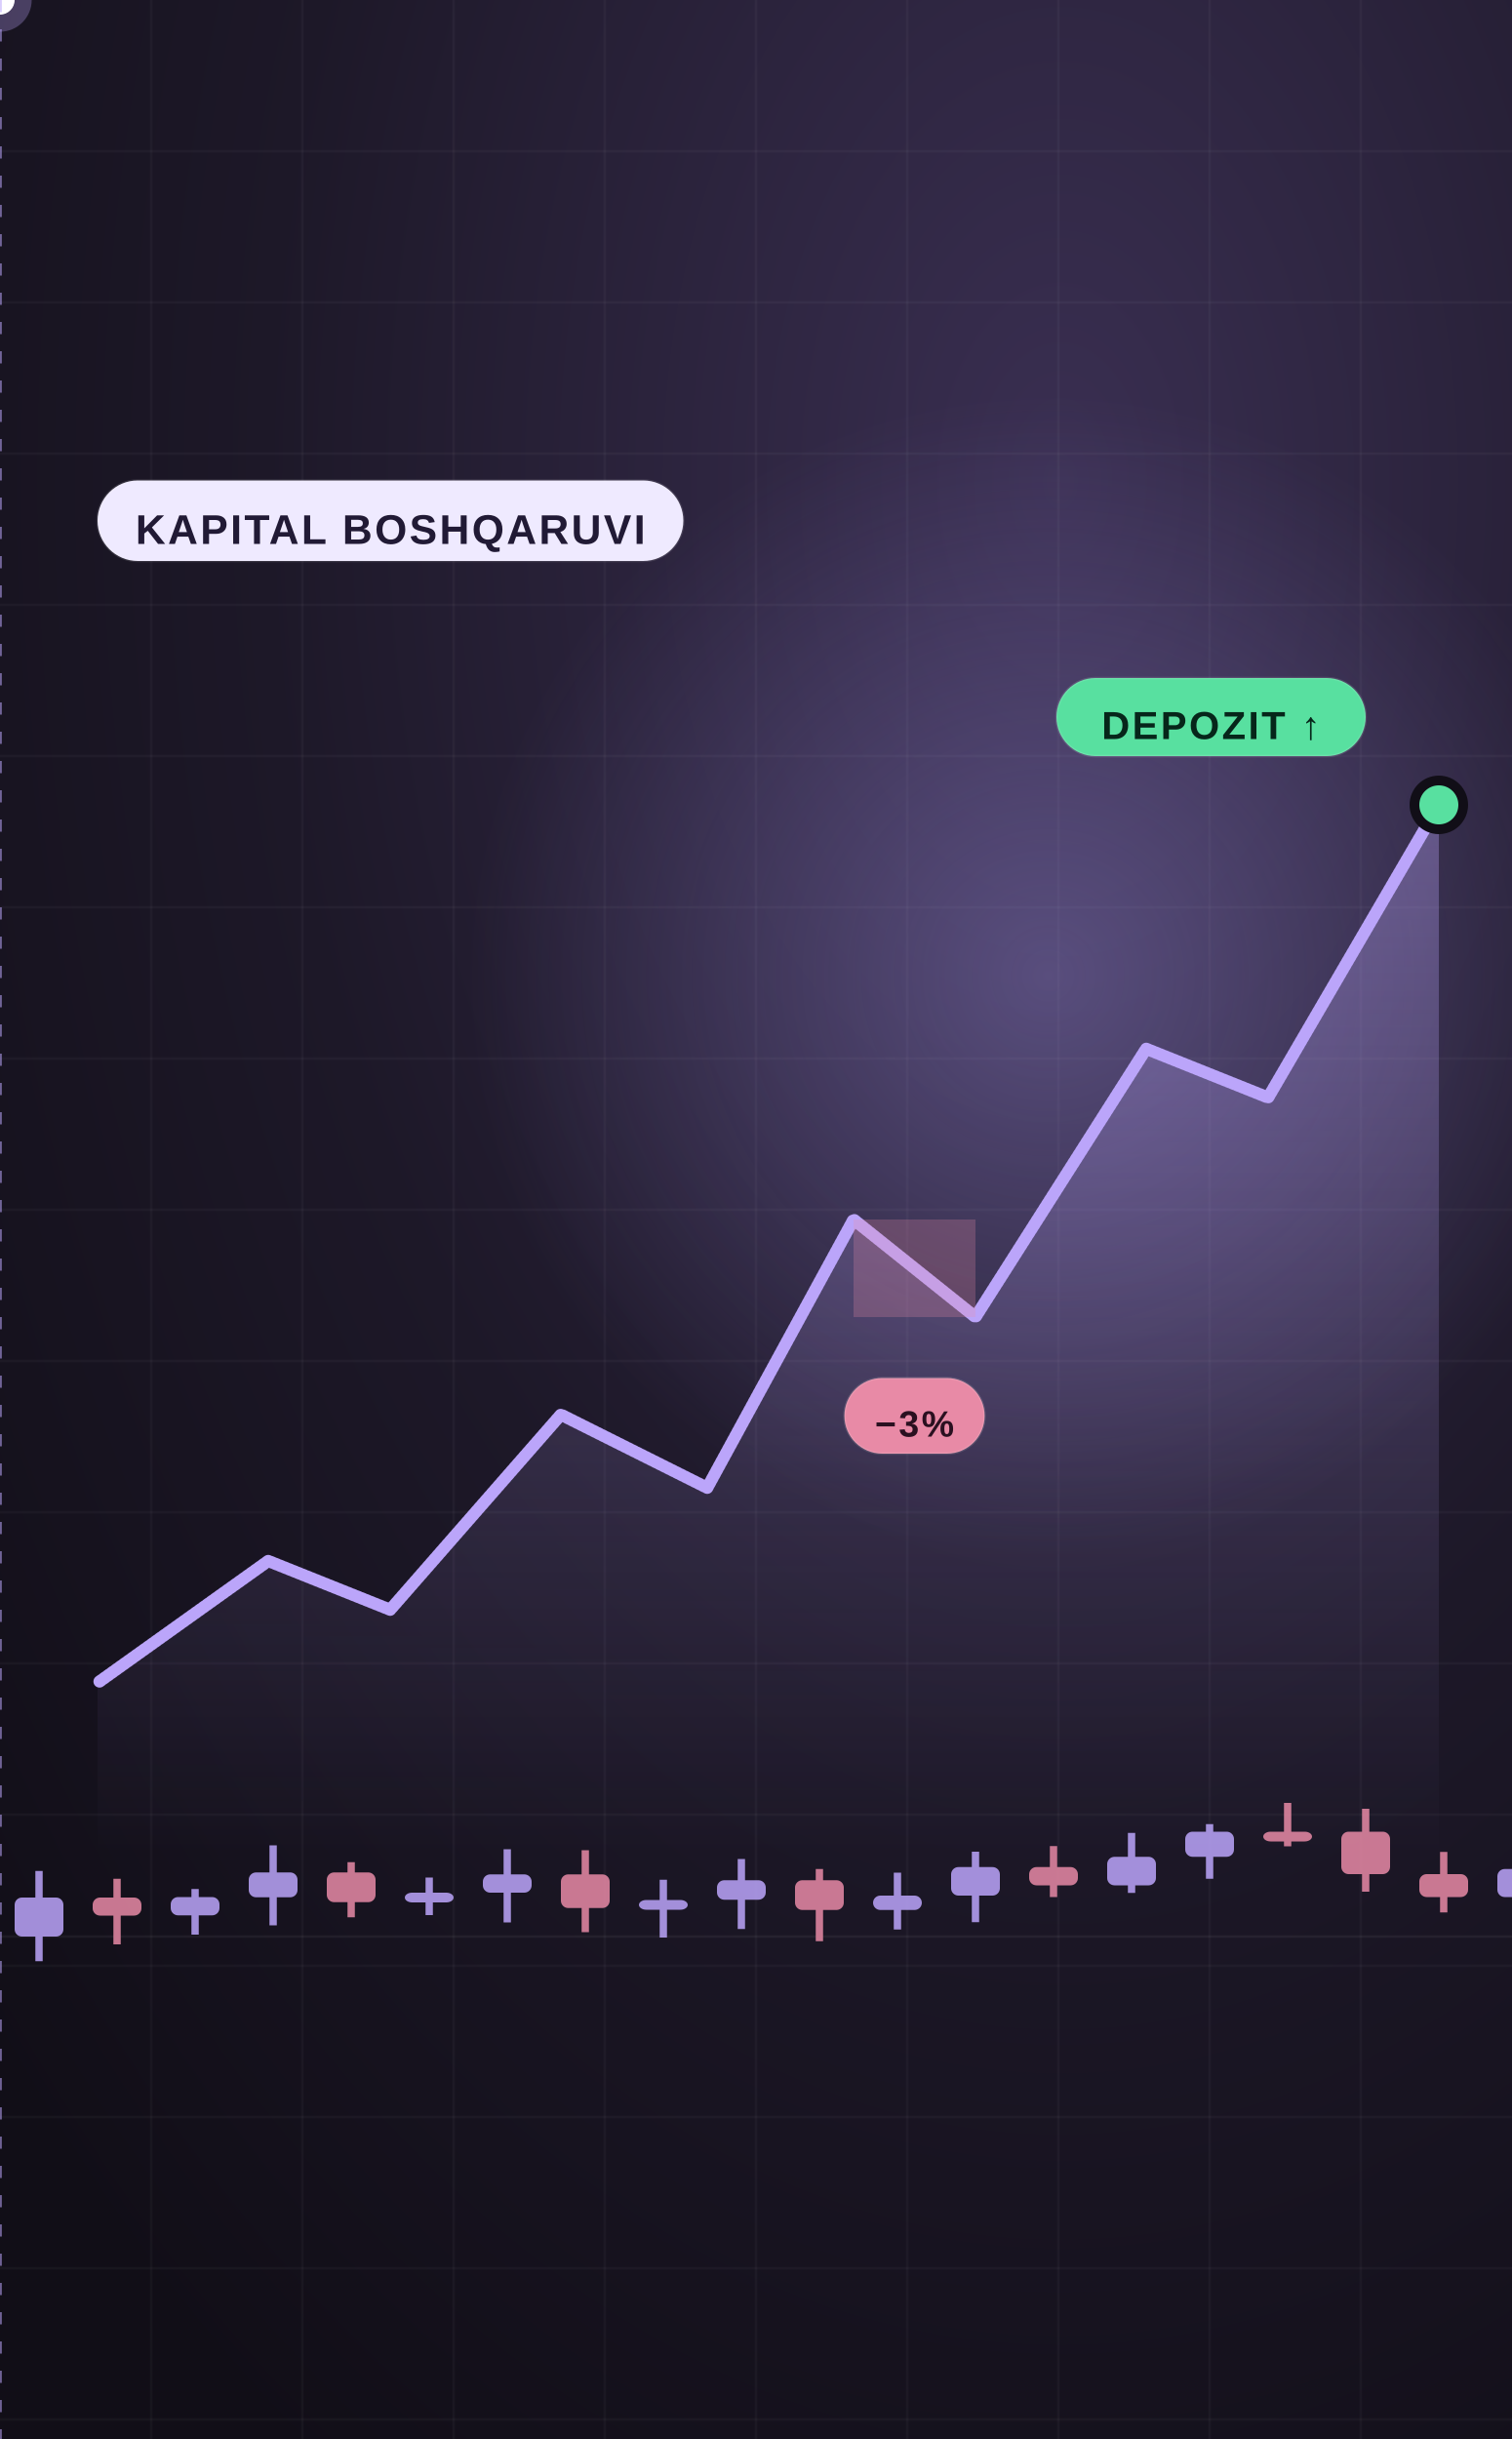
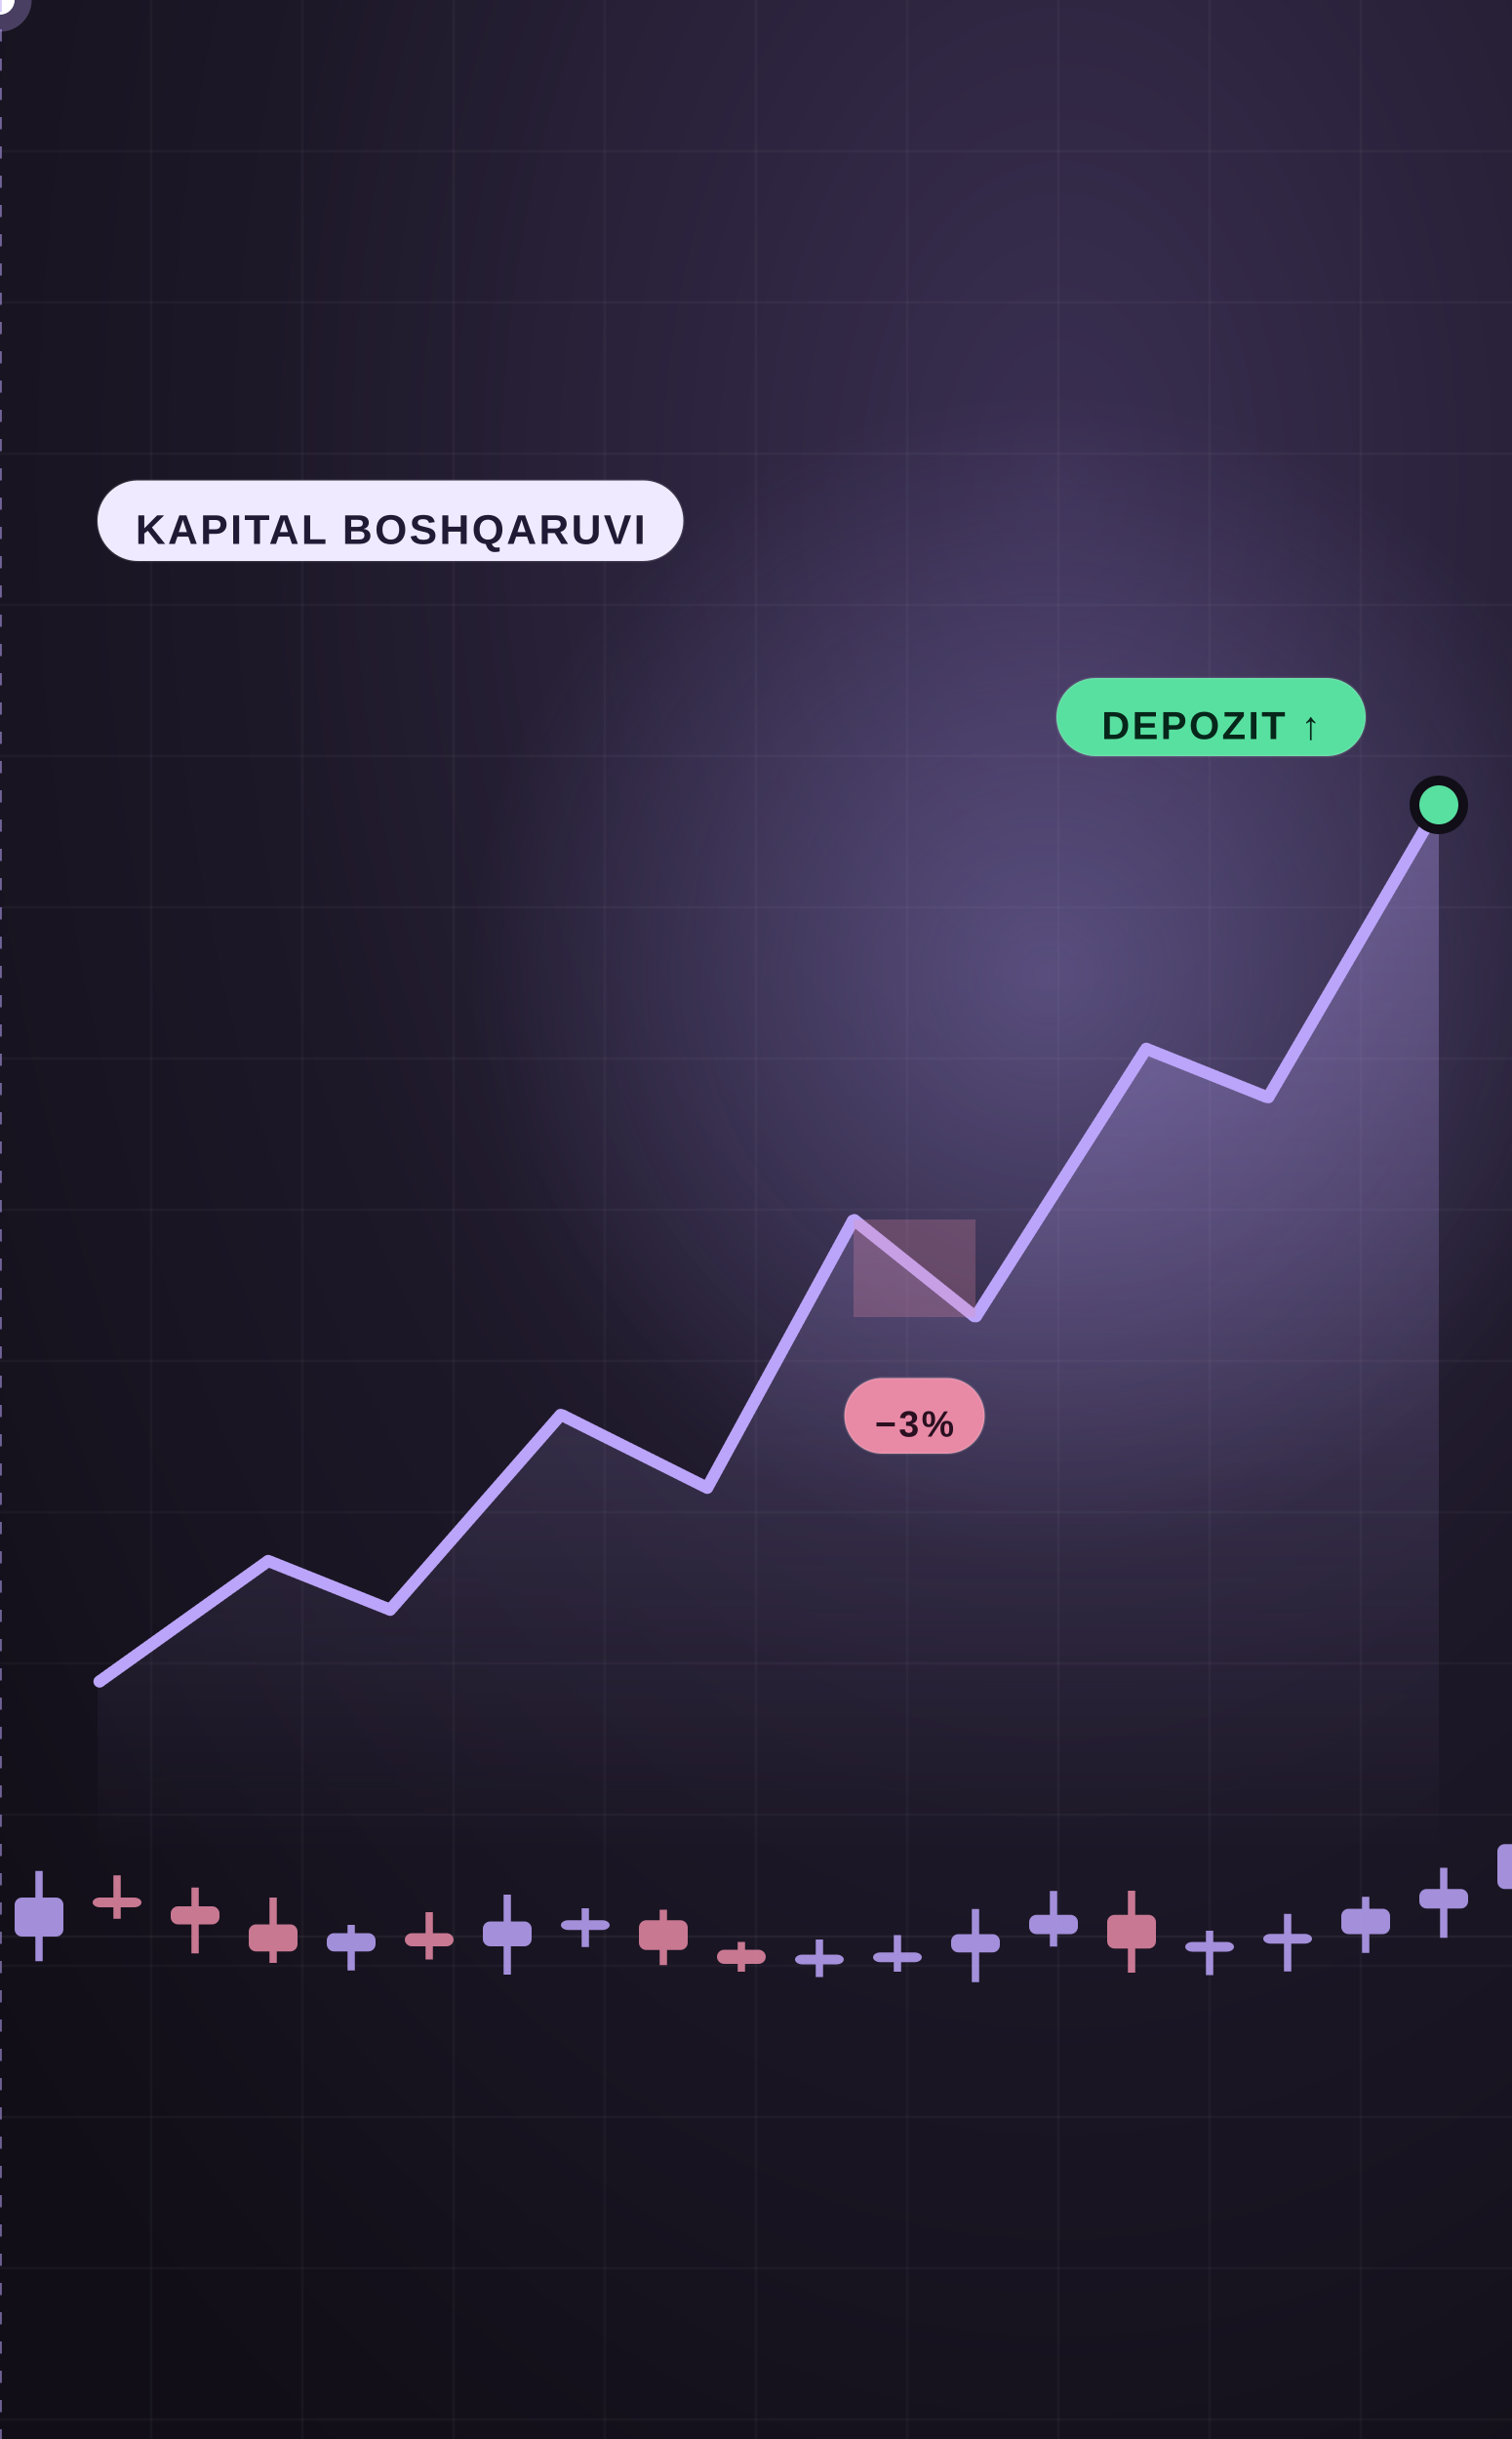
<svg xmlns="http://www.w3.org/2000/svg" width="620" height="1000" viewBox="0 0 620 1000">
  <style>
text{font-family:Arial,Helvetica,"Liberation Sans",sans-serif}
@keyframes grow{from{transform:scaleY(.05);opacity:0}to{transform:none;opacity:1}}
@keyframes live{0%,100%{transform:none}50%{transform:scaleY(1.4)}}
@keyframes flo{0%,100%{transform:translateY(0)}50%{transform:translateY(-6px)}}
@keyframes br{0%,100%{opacity:.7;transform:scale(1)}50%{opacity:1;transform:scale(1.1)}}
@keyframes march{to{stroke-dashoffset:-60}}
@keyframes draw{0%{stroke-dashoffset:1;opacity:1}38%{stroke-dashoffset:0}86%{stroke-dashoffset:0;opacity:1}96%{opacity:0}100%{stroke-dashoffset:1;opacity:0}}
@keyframes bob{0%,100%{transform:none}50%{transform:scaleY(.72)}}
@keyframes dp{0%,100%{transform:scale(1)}50%{transform:scale(1.18)}}
@keyframes hl{0%,100%{opacity:.35}50%{opacity:1}}
@keyframes rin{from{opacity:0;transform:translateX(-18px)}to{opacity:1;transform:none}}
@keyframes bobx{0%,100%{transform:none}50%{transform:scaleX(.78)}}
.row{animation:rin .8s cubic-bezier(.2,.8,.2,1) both}
.barx{transform-box:fill-box;animation:bobx 2.6s ease-in-out infinite}
.cd,.bar,.dot,.glow{transform-box:fill-box}
- @keyframes tick{0%,100%{transform:scaleY(1)}35%{transform:scaleY(var(--a,.7))}70%{transform:scaleY(var(--b,1.12))}}
- .cd{transform-origin:50% 55%;animation:grow .7s cubic-bezier(.2,.8,.2,1) both,tick 2s ease-in-out infinite}
+ @keyframes form{0%{transform:scaleY(0);opacity:0}2%{opacity:1}9%{transform:scaleY(1);opacity:1}88%{transform:scaleY(1);opacity:1}96%,100%{transform:scaleY(1);opacity:0}}
+ .cd{animation:form 9s cubic-bezier(.25,.8,.25,1) infinite both}
@keyframes stream{to{transform:translateX(-640px)}}
.stream{animation:stream 8s linear infinite}
- .cd.live{transform-origin:50% 50%;animation:grow .7s cubic-bezier(.2,.8,.2,1) both,live .9s ease-in-out infinite}
@keyframes scan{from{transform:translateX(-90px)}to{transform:translateX(710px)}}
.scan{animation:scan 6.5s cubic-bezier(.45,0,.55,1) infinite}
.chip{animation:flo 4.5s ease-in-out infinite}
.glow{transform-origin:50% 50%;animation:br 6s ease-in-out infinite}
.dash{animation:march 3.2s linear infinite}
.draw{stroke-dasharray:1;stroke-dashoffset:1;animation:draw 8s cubic-bezier(.4,0,.2,1) .3s infinite}
.bar{transform-origin:50% 100%;animation:bob 2.4s ease-in-out infinite}
.dot{transform-origin:50% 50%;animation:dp 2.2s ease-in-out infinite}
.hl{animation:hl 2.2s ease-in-out infinite}
@media (prefers-reduced-motion:reduce){*{animation:none!important}.draw{stroke-dasharray:none;stroke-dashoffset:0}.scan,.mdot{display:none}}
</style>
  <defs>
    <radialGradient id="bg" cx="70%" cy="20%" r="95%">
      <stop offset="0" stop-color="#3a2f52" />
      <stop offset=".55" stop-color="#1d1828" />
      <stop offset="1" stop-color="#110e17" />
    </radialGradient>
    <radialGradient id="glow" cx="50%" cy="50%" r="50%">
      <stop offset="0" stop-color="#a697eb" stop-opacity=".35" />
      <stop offset="1" stop-color="#a697eb" stop-opacity="0" />
    </radialGradient>
    <linearGradient id="scanG" x1="0" y1="0" x2="1" y2="0">
      <stop offset="0" stop-color="#bba5fa" stop-opacity="0" />
      <stop offset="1" stop-color="#bba5fa" stop-opacity=".2" />
    </linearGradient>
    <linearGradient id="fadeUp" x1="0" y1="0" x2="0" y2="1">
      <stop offset="0" stop-color="#bba5fa" stop-opacity=".35" />
      <stop offset="1" stop-color="#bba5fa" stop-opacity="0" />
    </linearGradient>
  </defs>
  <rect width="620" height="1000" fill="url(#bg)" />
  <line x1="62" y1="0" x2="62" y2="1000" stroke="#fff" stroke-opacity=".035" />
  <line x1="124" y1="0" x2="124" y2="1000" stroke="#fff" stroke-opacity=".035" />
  <line x1="186" y1="0" x2="186" y2="1000" stroke="#fff" stroke-opacity=".035" />
  <line x1="248" y1="0" x2="248" y2="1000" stroke="#fff" stroke-opacity=".035" />
  <line x1="310" y1="0" x2="310" y2="1000" stroke="#fff" stroke-opacity=".035" />
  <line x1="372" y1="0" x2="372" y2="1000" stroke="#fff" stroke-opacity=".035" />
  <line x1="434" y1="0" x2="434" y2="1000" stroke="#fff" stroke-opacity=".035" />
  <line x1="496" y1="0" x2="496" y2="1000" stroke="#fff" stroke-opacity=".035" />
  <line x1="558" y1="0" x2="558" y2="1000" stroke="#fff" stroke-opacity=".035" />
  <line x1="0" y1="62" x2="620" y2="62" stroke="#fff" stroke-opacity=".035" />
  <line x1="0" y1="124" x2="620" y2="124" stroke="#fff" stroke-opacity=".035" />
  <line x1="0" y1="186" x2="620" y2="186" stroke="#fff" stroke-opacity=".035" />
  <line x1="0" y1="248" x2="620" y2="248" stroke="#fff" stroke-opacity=".035" />
  <line x1="0" y1="310" x2="620" y2="310" stroke="#fff" stroke-opacity=".035" />
  <line x1="0" y1="372" x2="620" y2="372" stroke="#fff" stroke-opacity=".035" />
  <line x1="0" y1="434" x2="620" y2="434" stroke="#fff" stroke-opacity=".035" />
  <line x1="0" y1="496" x2="620" y2="496" stroke="#fff" stroke-opacity=".035" />
  <line x1="0" y1="558" x2="620" y2="558" stroke="#fff" stroke-opacity=".035" />
  <line x1="0" y1="620" x2="620" y2="620" stroke="#fff" stroke-opacity=".035" />
  <line x1="0" y1="682" x2="620" y2="682" stroke="#fff" stroke-opacity=".035" />
  <line x1="0" y1="744" x2="620" y2="744" stroke="#fff" stroke-opacity=".035" />
  <line x1="0" y1="806" x2="620" y2="806" stroke="#fff" stroke-opacity=".035" />
  <line x1="0" y1="868" x2="620" y2="868" stroke="#fff" stroke-opacity=".035" />
  <line x1="0" y1="930" x2="620" y2="930" stroke="#fff" stroke-opacity=".035" />
  <line x1="0" y1="992" x2="620" y2="992" stroke="#fff" stroke-opacity=".035" />
  <circle class="glow" cx="430" cy="400" r="240" fill="url(#glow)" />
  <path d="M40 690 L110 640 L160 660 L230 580 L290 610 L350 500 L400 540 L470 430 L520 450 L590 330 L590 760 L40 760 Z" fill="url(#fadeUp)" />
  <path class="draw" pathLength="1" d="M40 690 L110 640 L160 660 L230 580 L290 610 L350 500 L400 540 L470 430 L520 450 L590 330" fill="none" stroke="#bba5fa" stroke-width="5" stroke-linecap="round" stroke-linejoin="round" />
  <g class="mdot">
    <circle r="13" fill="#bba5fa" opacity=".3">
      <animateMotion dur="5.5s" repeatCount="indefinite" path="M40 690 L110 640 L160 660 L230 580 L290 610 L350 500 L400 540 L470 430 L520 450 L590 330" />
    </circle>
    <circle r="6" fill="#fff">
      <animateMotion dur="5.5s" repeatCount="indefinite" path="M40 690 L110 640 L160 660 L230 580 L290 610 L350 500 L400 540 L470 430 L520 450 L590 330" />
    </circle>
  </g>
  <rect x="350" y="500" width="50" height="40" fill="#e88aa6" opacity=".25" />
  <g class="chip" style="animation-delay:-2.3s">
    <rect x="346.25" y="565" width="57.5" height="31" rx="15.5" fill="#e88aa6" stroke="#fff" stroke-opacity=".12" />
    <text x="375" y="589" text-anchor="middle" font-size="15" font-weight="700" fill="#2a1020" letter-spacing="1">−3%</text>
  </g>
  <circle class="dot" cx="590" cy="330" r="10" fill="#58e0a0" stroke="#110e17" stroke-width="4" />
  <g class="chip" style="animation-delay:-2s">
    <rect x="433.2" y="278" width="126.8" height="32" rx="16" fill="#58e0a0" stroke="#fff" stroke-opacity=".12" />
    <text x="496.6" y="303" text-anchor="middle" font-size="16" font-weight="700" fill="#06261a" letter-spacing="1">DEPOZIT ↑</text>
  </g>
  <g class="chip" style="animation-delay:-2s">
    <rect x="40" y="197" width="240.2" height="33" rx="16.5" fill="#efeaff" stroke="#fff" stroke-opacity=".12" />
    <text x="160.1" y="223" text-anchor="middle" font-size="17" font-weight="700" fill="#211a35" letter-spacing="1">KAPITAL BOSHQARUVI</text>
  </g>
  <g transform="translate(0 739)" opacity=".85">
    <line x1="0" x2="1240" y1="55" y2="55" stroke="#fff" stroke-opacity=".06" />
    <g class="stream">
-       <g class="cd" style="--a:0.48;--b:1.35;animation-duration:.7s,0.62s;animation-delay:300ms,0ms">
+       <g>
        <line x1="16" x2="16" y1="28.1" y2="65.1" stroke="#bba5fa" stroke-width="3" />
        <rect x="6" y="39.0" width="20" height="16.0" rx="3" fill="#bba5fa" />
      </g>
-       <g class="cd" style="--a:0.54;--b:1.40;animation-duration:.7s,0.60s;animation-delay:330ms,173ms">
-         <line x1="48" x2="48" y1="31.3" y2="58.2" stroke="#e88aa6" stroke-width="3" />
-         <rect x="38" y="39.0" width="20" height="7.4" rx="3" fill="#e88aa6" />
-       </g>
-       <g class="cd" style="--a:0.49;--b:1.34;animation-duration:.7s,0.65s;animation-delay:360ms,346ms">
-         <line x1="80" x2="80" y1="35.5" y2="54.2" stroke="#bba5fa" stroke-width="3" />
-         <rect x="70" y="38.8" width="20" height="7.5" rx="3" fill="#bba5fa" />
-       </g>
-       <g class="cd" style="--a:0.45;--b:1.25;animation-duration:.7s,0.95s;animation-delay:390ms,519ms">
-         <line x1="112" x2="112" y1="17.6" y2="50.4" stroke="#bba5fa" stroke-width="3" />
-         <rect x="102" y="28.7" width="20" height="10.2" rx="3" fill="#bba5fa" />
-       </g>
-       <g class="cd" style="--a:0.50;--b:1.21;animation-duration:.7s,0.51s;animation-delay:420ms,692ms">
-         <line x1="144" x2="144" y1="24.5" y2="47.1" stroke="#e88aa6" stroke-width="3" />
-         <rect x="134" y="28.7" width="20" height="12.2" rx="3" fill="#e88aa6" />
-       </g>
-       <g class="cd" style="--a:0.44;--b:1.30;animation-duration:.7s,0.74s;animation-delay:450ms,65ms">
-         <line x1="176" x2="176" y1="30.8" y2="46.2" stroke="#bba5fa" stroke-width="3" />
-         <rect x="166" y="37.0" width="20" height="4.0" rx="3" fill="#bba5fa" />
-       </g>
-       <g class="cd" style="--a:0.39;--b:1.37;animation-duration:.7s,0.63s;animation-delay:480ms,238ms">
-         <line x1="208" x2="208" y1="19.2" y2="49.2" stroke="#bba5fa" stroke-width="3" />
-         <rect x="198" y="29.5" width="20" height="7.5" rx="3" fill="#bba5fa" />
-       </g>
-       <g class="cd" style="--a:0.43;--b:1.24;animation-duration:.7s,0.98s;animation-delay:510ms,411ms">
-         <line x1="240" x2="240" y1="19.6" y2="53.2" stroke="#e88aa6" stroke-width="3" />
-         <rect x="230" y="29.5" width="20" height="13.8" rx="3" fill="#e88aa6" />
-       </g>
-       <g class="cd" style="--a:0.37;--b:1.25;animation-duration:.7s,0.78s;animation-delay:540ms,584ms">
-         <line x1="272" x2="272" y1="31.7" y2="55.4" stroke="#bba5fa" stroke-width="3" />
-         <rect x="262" y="40.0" width="20" height="4.0" rx="3" fill="#bba5fa" />
-       </g>
-       <g class="cd" style="--a:0.30;--b:1.22;animation-duration:.7s,0.86s;animation-delay:570ms,757ms">
-         <line x1="304" x2="304" y1="23.2" y2="51.9" stroke="#bba5fa" stroke-width="3" />
-         <rect x="294" y="31.9" width="20" height="8.0" rx="3" fill="#bba5fa" />
-       </g>
-       <g class="cd" style="--a:0.34;--b:1.25;animation-duration:.7s,0.79s;animation-delay:600ms,130ms">
-         <line x1="336" x2="336" y1="27.3" y2="56.9" stroke="#e88aa6" stroke-width="3" />
-         <rect x="326" y="31.9" width="20" height="12.2" rx="3" fill="#e88aa6" />
-       </g>
-       <g class="cd" style="--a:0.57;--b:1.42;animation-duration:.7s,0.78s;animation-delay:630ms,303ms">
-         <line x1="368" x2="368" y1="28.8" y2="52.1" stroke="#bba5fa" stroke-width="3" />
-         <rect x="358" y="38.2" width="20" height="5.9" rx="3" fill="#bba5fa" />
-       </g>
-       <g class="cd" style="--a:0.50;--b:1.31;animation-duration:.7s,1.03s;animation-delay:660ms,476ms">
-         <line x1="400" x2="400" y1="20.2" y2="49.1" stroke="#bba5fa" stroke-width="3" />
-         <rect x="390" y="26.5" width="20" height="11.7" rx="3" fill="#bba5fa" />
-       </g>
-       <g class="cd" style="--a:0.52;--b:1.25;animation-duration:.7s,0.55s;animation-delay:690ms,649ms">
-         <line x1="432" x2="432" y1="17.9" y2="38.8" stroke="#e88aa6" stroke-width="3" />
-         <rect x="422" y="26.5" width="20" height="7.5" rx="3" fill="#e88aa6" />
-       </g>
-       <g class="cd" style="--a:0.44;--b:1.32;animation-duration:.7s,0.72s;animation-delay:720ms,22ms">
-         <line x1="464" x2="464" y1="12.5" y2="37.1" stroke="#bba5fa" stroke-width="3" />
-         <rect x="454" y="22.3" width="20" height="11.7" rx="3" fill="#bba5fa" />
-       </g>
-       <g class="cd" style="--a:0.36;--b:1.37;animation-duration:.7s,0.56s;animation-delay:750ms,195ms">
-         <line x1="496" x2="496" y1="8.9" y2="31.3" stroke="#bba5fa" stroke-width="3" />
-         <rect x="486" y="12.0" width="20" height="10.3" rx="3" fill="#bba5fa" />
-       </g>
-       <g class="cd" style="--a:0.38;--b:1.22;animation-duration:.7s,0.86s;animation-delay:780ms,368ms">
-         <line x1="528" x2="528" y1="0.2" y2="18.0" stroke="#e88aa6" stroke-width="3" />
-         <rect x="518" y="12.0" width="20" height="4.0" rx="3" fill="#e88aa6" />
-       </g>
-       <g class="cd" style="--a:0.59;--b:1.20;animation-duration:.7s,0.62s;animation-delay:810ms,541ms">
-         <line x1="560" x2="560" y1="2.6" y2="36.6" stroke="#e88aa6" stroke-width="3" />
-         <rect x="550" y="12.0" width="20" height="17.4" rx="3" fill="#e88aa6" />
-       </g>
-       <g class="cd" style="--a:0.50;--b:1.41;animation-duration:.7s,0.64s;animation-delay:840ms,714ms">
-         <line x1="592" x2="592" y1="20.3" y2="45.1" stroke="#e88aa6" stroke-width="3" />
-         <rect x="582" y="29.4" width="20" height="9.4" rx="3" fill="#e88aa6" />
-       </g>
-       <g class="cd" style="--a:0.51;--b:1.42;animation-duration:.7s,0.52s;animation-delay:870ms,87ms">
-         <line x1="624" x2="624" y1="23.2" y2="45.1" stroke="#bba5fa" stroke-width="3" />
-         <rect x="614" y="27.3" width="20" height="11.5" rx="3" fill="#bba5fa" />
+       <g>
+         <line x1="48" x2="48" y1="29.9" y2="47.7" stroke="#e88aa6" stroke-width="3" />
+         <rect x="38" y="39.0" width="20" height="4.0" rx="3" fill="#e88aa6" />
+       </g>
+       <g>
+         <line x1="80" x2="80" y1="34.9" y2="61.9" stroke="#e88aa6" stroke-width="3" />
+         <rect x="70" y="42.6" width="20" height="7.4" rx="3" fill="#e88aa6" />
+       </g>
+       <g>
+         <line x1="112" x2="112" y1="39.0" y2="65.8" stroke="#e88aa6" stroke-width="3" />
+         <rect x="102" y="50.0" width="20" height="11.1" rx="3" fill="#e88aa6" />
+       </g>
+       <g>
+         <line x1="144" x2="144" y1="50.2" y2="68.9" stroke="#bba5fa" stroke-width="3" />
+         <rect x="134" y="53.6" width="20" height="7.5" rx="3" fill="#bba5fa" />
+       </g>
+       <g>
+         <line x1="176" x2="176" y1="45.0" y2="64.4" stroke="#e88aa6" stroke-width="3" />
+         <rect x="166" y="53.6" width="20" height="5.4" rx="3" fill="#e88aa6" />
+       </g>
+       <g>
+         <line x1="208" x2="208" y1="37.8" y2="70.6" stroke="#bba5fa" stroke-width="3" />
+         <rect x="198" y="48.8" width="20" height="10.2" rx="3" fill="#bba5fa" />
+       </g>
+       <g>
+         <line x1="240" x2="240" y1="43.4" y2="59.3" stroke="#bba5fa" stroke-width="3" />
+         <rect x="230" y="48.3" width="20" height="4.0" rx="3" fill="#bba5fa" />
+       </g>
+       <g>
+         <line x1="272" x2="272" y1="44.0" y2="66.7" stroke="#e88aa6" stroke-width="3" />
+         <rect x="262" y="48.3" width="20" height="12.2" rx="3" fill="#e88aa6" />
+       </g>
+       <g>
+         <line x1="304" x2="304" y1="57.2" y2="69.4" stroke="#e88aa6" stroke-width="3" />
+         <rect x="294" y="60.4" width="20" height="5.8" rx="3" fill="#e88aa6" />
+       </g>
+       <g>
+         <line x1="336" x2="336" y1="56.2" y2="71.6" stroke="#bba5fa" stroke-width="3" />
+         <rect x="326" y="62.4" width="20" height="4.0" rx="3" fill="#bba5fa" />
+       </g>
+       <g>
+         <line x1="368" x2="368" y1="54.4" y2="69.4" stroke="#bba5fa" stroke-width="3" />
+         <rect x="358" y="61.5" width="20" height="4.0" rx="3" fill="#bba5fa" />
+       </g>
+       <g>
+         <line x1="400" x2="400" y1="43.7" y2="73.7" stroke="#bba5fa" stroke-width="3" />
+         <rect x="390" y="54.0" width="20" height="7.5" rx="3" fill="#bba5fa" />
+       </g>
+       <g>
+         <line x1="432" x2="432" y1="36.3" y2="59.1" stroke="#bba5fa" stroke-width="3" />
+         <rect x="422" y="46.1" width="20" height="7.9" rx="3" fill="#bba5fa" />
+       </g>
+       <g>
+         <line x1="464" x2="464" y1="36.2" y2="69.8" stroke="#e88aa6" stroke-width="3" />
+         <rect x="454" y="46.1" width="20" height="13.8" rx="3" fill="#e88aa6" />
+       </g>
+       <g>
+         <line x1="496" x2="496" y1="52.6" y2="70.8" stroke="#bba5fa" stroke-width="3" />
+         <rect x="486" y="57.2" width="20" height="4.0" rx="3" fill="#bba5fa" />
+       </g>
+       <g>
+         <line x1="528" x2="528" y1="45.7" y2="69.3" stroke="#bba5fa" stroke-width="3" />
+         <rect x="518" y="53.9" width="20" height="4.0" rx="3" fill="#bba5fa" />
+       </g>
+       <g>
+         <line x1="560" x2="560" y1="38.7" y2="61.7" stroke="#bba5fa" stroke-width="3" />
+         <rect x="550" y="43.6" width="20" height="10.4" rx="3" fill="#bba5fa" />
+       </g>
+       <g>
+         <line x1="592" x2="592" y1="26.8" y2="55.5" stroke="#bba5fa" stroke-width="3" />
+         <rect x="582" y="35.5" width="20" height="8.0" rx="3" fill="#bba5fa" />
+       </g>
+       <g>
+         <line x1="624" x2="624" y1="13.1" y2="44.4" stroke="#bba5fa" stroke-width="3" />
+         <rect x="614" y="17.1" width="20" height="18.4" rx="3" fill="#bba5fa" />
      </g>
      <g transform="translate(640 0)">
-         <g class="cd" style="--a:0.48;--b:1.35;animation-duration:.7s,0.62s;animation-delay:300ms,0ms">
+         <g>
          <line x1="16" x2="16" y1="28.1" y2="65.1" stroke="#bba5fa" stroke-width="3" />
          <rect x="6" y="39.0" width="20" height="16.0" rx="3" fill="#bba5fa" />
        </g>
-         <g class="cd" style="--a:0.54;--b:1.40;animation-duration:.7s,0.60s;animation-delay:330ms,173ms">
-           <line x1="48" x2="48" y1="31.3" y2="58.2" stroke="#e88aa6" stroke-width="3" />
-           <rect x="38" y="39.0" width="20" height="7.4" rx="3" fill="#e88aa6" />
-         </g>
-         <g class="cd" style="--a:0.49;--b:1.34;animation-duration:.7s,0.65s;animation-delay:360ms,346ms">
-           <line x1="80" x2="80" y1="35.5" y2="54.2" stroke="#bba5fa" stroke-width="3" />
-           <rect x="70" y="38.8" width="20" height="7.5" rx="3" fill="#bba5fa" />
-         </g>
-         <g class="cd" style="--a:0.45;--b:1.25;animation-duration:.7s,0.95s;animation-delay:390ms,519ms">
-           <line x1="112" x2="112" y1="17.6" y2="50.4" stroke="#bba5fa" stroke-width="3" />
-           <rect x="102" y="28.7" width="20" height="10.2" rx="3" fill="#bba5fa" />
-         </g>
-         <g class="cd" style="--a:0.50;--b:1.21;animation-duration:.7s,0.51s;animation-delay:420ms,692ms">
-           <line x1="144" x2="144" y1="24.5" y2="47.1" stroke="#e88aa6" stroke-width="3" />
-           <rect x="134" y="28.7" width="20" height="12.2" rx="3" fill="#e88aa6" />
-         </g>
-         <g class="cd" style="--a:0.44;--b:1.30;animation-duration:.7s,0.74s;animation-delay:450ms,65ms">
-           <line x1="176" x2="176" y1="30.8" y2="46.2" stroke="#bba5fa" stroke-width="3" />
-           <rect x="166" y="37.0" width="20" height="4.0" rx="3" fill="#bba5fa" />
-         </g>
-         <g class="cd" style="--a:0.39;--b:1.37;animation-duration:.7s,0.63s;animation-delay:480ms,238ms">
-           <line x1="208" x2="208" y1="19.2" y2="49.2" stroke="#bba5fa" stroke-width="3" />
-           <rect x="198" y="29.5" width="20" height="7.5" rx="3" fill="#bba5fa" />
-         </g>
-         <g class="cd" style="--a:0.43;--b:1.24;animation-duration:.7s,0.98s;animation-delay:510ms,411ms">
-           <line x1="240" x2="240" y1="19.6" y2="53.2" stroke="#e88aa6" stroke-width="3" />
-           <rect x="230" y="29.5" width="20" height="13.8" rx="3" fill="#e88aa6" />
-         </g>
-         <g class="cd" style="--a:0.37;--b:1.25;animation-duration:.7s,0.78s;animation-delay:540ms,584ms">
-           <line x1="272" x2="272" y1="31.7" y2="55.4" stroke="#bba5fa" stroke-width="3" />
-           <rect x="262" y="40.0" width="20" height="4.0" rx="3" fill="#bba5fa" />
-         </g>
-         <g class="cd" style="--a:0.30;--b:1.22;animation-duration:.7s,0.86s;animation-delay:570ms,757ms">
-           <line x1="304" x2="304" y1="23.2" y2="51.9" stroke="#bba5fa" stroke-width="3" />
-           <rect x="294" y="31.9" width="20" height="8.0" rx="3" fill="#bba5fa" />
-         </g>
-         <g class="cd" style="--a:0.34;--b:1.25;animation-duration:.7s,0.79s;animation-delay:600ms,130ms">
-           <line x1="336" x2="336" y1="27.3" y2="56.9" stroke="#e88aa6" stroke-width="3" />
-           <rect x="326" y="31.9" width="20" height="12.2" rx="3" fill="#e88aa6" />
-         </g>
-         <g class="cd" style="--a:0.57;--b:1.42;animation-duration:.7s,0.78s;animation-delay:630ms,303ms">
-           <line x1="368" x2="368" y1="28.8" y2="52.1" stroke="#bba5fa" stroke-width="3" />
-           <rect x="358" y="38.2" width="20" height="5.9" rx="3" fill="#bba5fa" />
-         </g>
-         <g class="cd" style="--a:0.50;--b:1.31;animation-duration:.7s,1.03s;animation-delay:660ms,476ms">
-           <line x1="400" x2="400" y1="20.2" y2="49.1" stroke="#bba5fa" stroke-width="3" />
-           <rect x="390" y="26.5" width="20" height="11.7" rx="3" fill="#bba5fa" />
-         </g>
-         <g class="cd" style="--a:0.52;--b:1.25;animation-duration:.7s,0.55s;animation-delay:690ms,649ms">
-           <line x1="432" x2="432" y1="17.9" y2="38.8" stroke="#e88aa6" stroke-width="3" />
-           <rect x="422" y="26.5" width="20" height="7.5" rx="3" fill="#e88aa6" />
-         </g>
-         <g class="cd" style="--a:0.44;--b:1.32;animation-duration:.7s,0.72s;animation-delay:720ms,22ms">
-           <line x1="464" x2="464" y1="12.5" y2="37.1" stroke="#bba5fa" stroke-width="3" />
-           <rect x="454" y="22.3" width="20" height="11.7" rx="3" fill="#bba5fa" />
-         </g>
-         <g class="cd" style="--a:0.36;--b:1.37;animation-duration:.7s,0.56s;animation-delay:750ms,195ms">
-           <line x1="496" x2="496" y1="8.9" y2="31.3" stroke="#bba5fa" stroke-width="3" />
-           <rect x="486" y="12.0" width="20" height="10.3" rx="3" fill="#bba5fa" />
-         </g>
-         <g class="cd" style="--a:0.38;--b:1.22;animation-duration:.7s,0.86s;animation-delay:780ms,368ms">
-           <line x1="528" x2="528" y1="0.2" y2="18.0" stroke="#e88aa6" stroke-width="3" />
-           <rect x="518" y="12.0" width="20" height="4.0" rx="3" fill="#e88aa6" />
-         </g>
-         <g class="cd" style="--a:0.59;--b:1.20;animation-duration:.7s,0.62s;animation-delay:810ms,541ms">
-           <line x1="560" x2="560" y1="2.6" y2="36.6" stroke="#e88aa6" stroke-width="3" />
-           <rect x="550" y="12.0" width="20" height="17.4" rx="3" fill="#e88aa6" />
-         </g>
-         <g class="cd" style="--a:0.50;--b:1.41;animation-duration:.7s,0.64s;animation-delay:840ms,714ms">
-           <line x1="592" x2="592" y1="20.3" y2="45.1" stroke="#e88aa6" stroke-width="3" />
-           <rect x="582" y="29.4" width="20" height="9.4" rx="3" fill="#e88aa6" />
-         </g>
-         <g class="cd" style="--a:0.51;--b:1.42;animation-duration:.7s,0.52s;animation-delay:870ms,87ms">
-           <line x1="624" x2="624" y1="23.2" y2="45.1" stroke="#bba5fa" stroke-width="3" />
-           <rect x="614" y="27.3" width="20" height="11.5" rx="3" fill="#bba5fa" />
+         <g>
+           <line x1="48" x2="48" y1="29.9" y2="47.7" stroke="#e88aa6" stroke-width="3" />
+           <rect x="38" y="39.0" width="20" height="4.0" rx="3" fill="#e88aa6" />
+         </g>
+         <g>
+           <line x1="80" x2="80" y1="34.9" y2="61.9" stroke="#e88aa6" stroke-width="3" />
+           <rect x="70" y="42.6" width="20" height="7.4" rx="3" fill="#e88aa6" />
+         </g>
+         <g>
+           <line x1="112" x2="112" y1="39.0" y2="65.8" stroke="#e88aa6" stroke-width="3" />
+           <rect x="102" y="50.0" width="20" height="11.1" rx="3" fill="#e88aa6" />
+         </g>
+         <g>
+           <line x1="144" x2="144" y1="50.2" y2="68.9" stroke="#bba5fa" stroke-width="3" />
+           <rect x="134" y="53.6" width="20" height="7.5" rx="3" fill="#bba5fa" />
+         </g>
+         <g>
+           <line x1="176" x2="176" y1="45.0" y2="64.4" stroke="#e88aa6" stroke-width="3" />
+           <rect x="166" y="53.6" width="20" height="5.4" rx="3" fill="#e88aa6" />
+         </g>
+         <g>
+           <line x1="208" x2="208" y1="37.8" y2="70.6" stroke="#bba5fa" stroke-width="3" />
+           <rect x="198" y="48.8" width="20" height="10.2" rx="3" fill="#bba5fa" />
+         </g>
+         <g>
+           <line x1="240" x2="240" y1="43.4" y2="59.3" stroke="#bba5fa" stroke-width="3" />
+           <rect x="230" y="48.3" width="20" height="4.0" rx="3" fill="#bba5fa" />
+         </g>
+         <g>
+           <line x1="272" x2="272" y1="44.0" y2="66.7" stroke="#e88aa6" stroke-width="3" />
+           <rect x="262" y="48.3" width="20" height="12.2" rx="3" fill="#e88aa6" />
+         </g>
+         <g>
+           <line x1="304" x2="304" y1="57.2" y2="69.4" stroke="#e88aa6" stroke-width="3" />
+           <rect x="294" y="60.4" width="20" height="5.8" rx="3" fill="#e88aa6" />
+         </g>
+         <g>
+           <line x1="336" x2="336" y1="56.2" y2="71.6" stroke="#bba5fa" stroke-width="3" />
+           <rect x="326" y="62.4" width="20" height="4.0" rx="3" fill="#bba5fa" />
+         </g>
+         <g>
+           <line x1="368" x2="368" y1="54.4" y2="69.4" stroke="#bba5fa" stroke-width="3" />
+           <rect x="358" y="61.5" width="20" height="4.0" rx="3" fill="#bba5fa" />
+         </g>
+         <g>
+           <line x1="400" x2="400" y1="43.7" y2="73.7" stroke="#bba5fa" stroke-width="3" />
+           <rect x="390" y="54.0" width="20" height="7.5" rx="3" fill="#bba5fa" />
+         </g>
+         <g>
+           <line x1="432" x2="432" y1="36.3" y2="59.1" stroke="#bba5fa" stroke-width="3" />
+           <rect x="422" y="46.1" width="20" height="7.9" rx="3" fill="#bba5fa" />
+         </g>
+         <g>
+           <line x1="464" x2="464" y1="36.2" y2="69.8" stroke="#e88aa6" stroke-width="3" />
+           <rect x="454" y="46.1" width="20" height="13.8" rx="3" fill="#e88aa6" />
+         </g>
+         <g>
+           <line x1="496" x2="496" y1="52.6" y2="70.8" stroke="#bba5fa" stroke-width="3" />
+           <rect x="486" y="57.2" width="20" height="4.0" rx="3" fill="#bba5fa" />
+         </g>
+         <g>
+           <line x1="528" x2="528" y1="45.7" y2="69.3" stroke="#bba5fa" stroke-width="3" />
+           <rect x="518" y="53.9" width="20" height="4.0" rx="3" fill="#bba5fa" />
+         </g>
+         <g>
+           <line x1="560" x2="560" y1="38.7" y2="61.7" stroke="#bba5fa" stroke-width="3" />
+           <rect x="550" y="43.6" width="20" height="10.4" rx="3" fill="#bba5fa" />
+         </g>
+         <g>
+           <line x1="592" x2="592" y1="26.8" y2="55.5" stroke="#bba5fa" stroke-width="3" />
+           <rect x="582" y="35.5" width="20" height="8.0" rx="3" fill="#bba5fa" />
+         </g>
+         <g>
+           <line x1="624" x2="624" y1="13.1" y2="44.4" stroke="#bba5fa" stroke-width="3" />
+           <rect x="614" y="17.1" width="20" height="18.4" rx="3" fill="#bba5fa" />
        </g>
      </g>
    </g>
  </g>
  <g class="scan">
    <rect x="-70" y="0" width="70" height="1000" fill="url(#scanG)" />
    <line x1="0" y1="0" x2="0" y2="1000" stroke="#bba5fa" stroke-opacity=".55" stroke-width="1.5" stroke-dasharray="5 7" />
  </g>
</svg>
